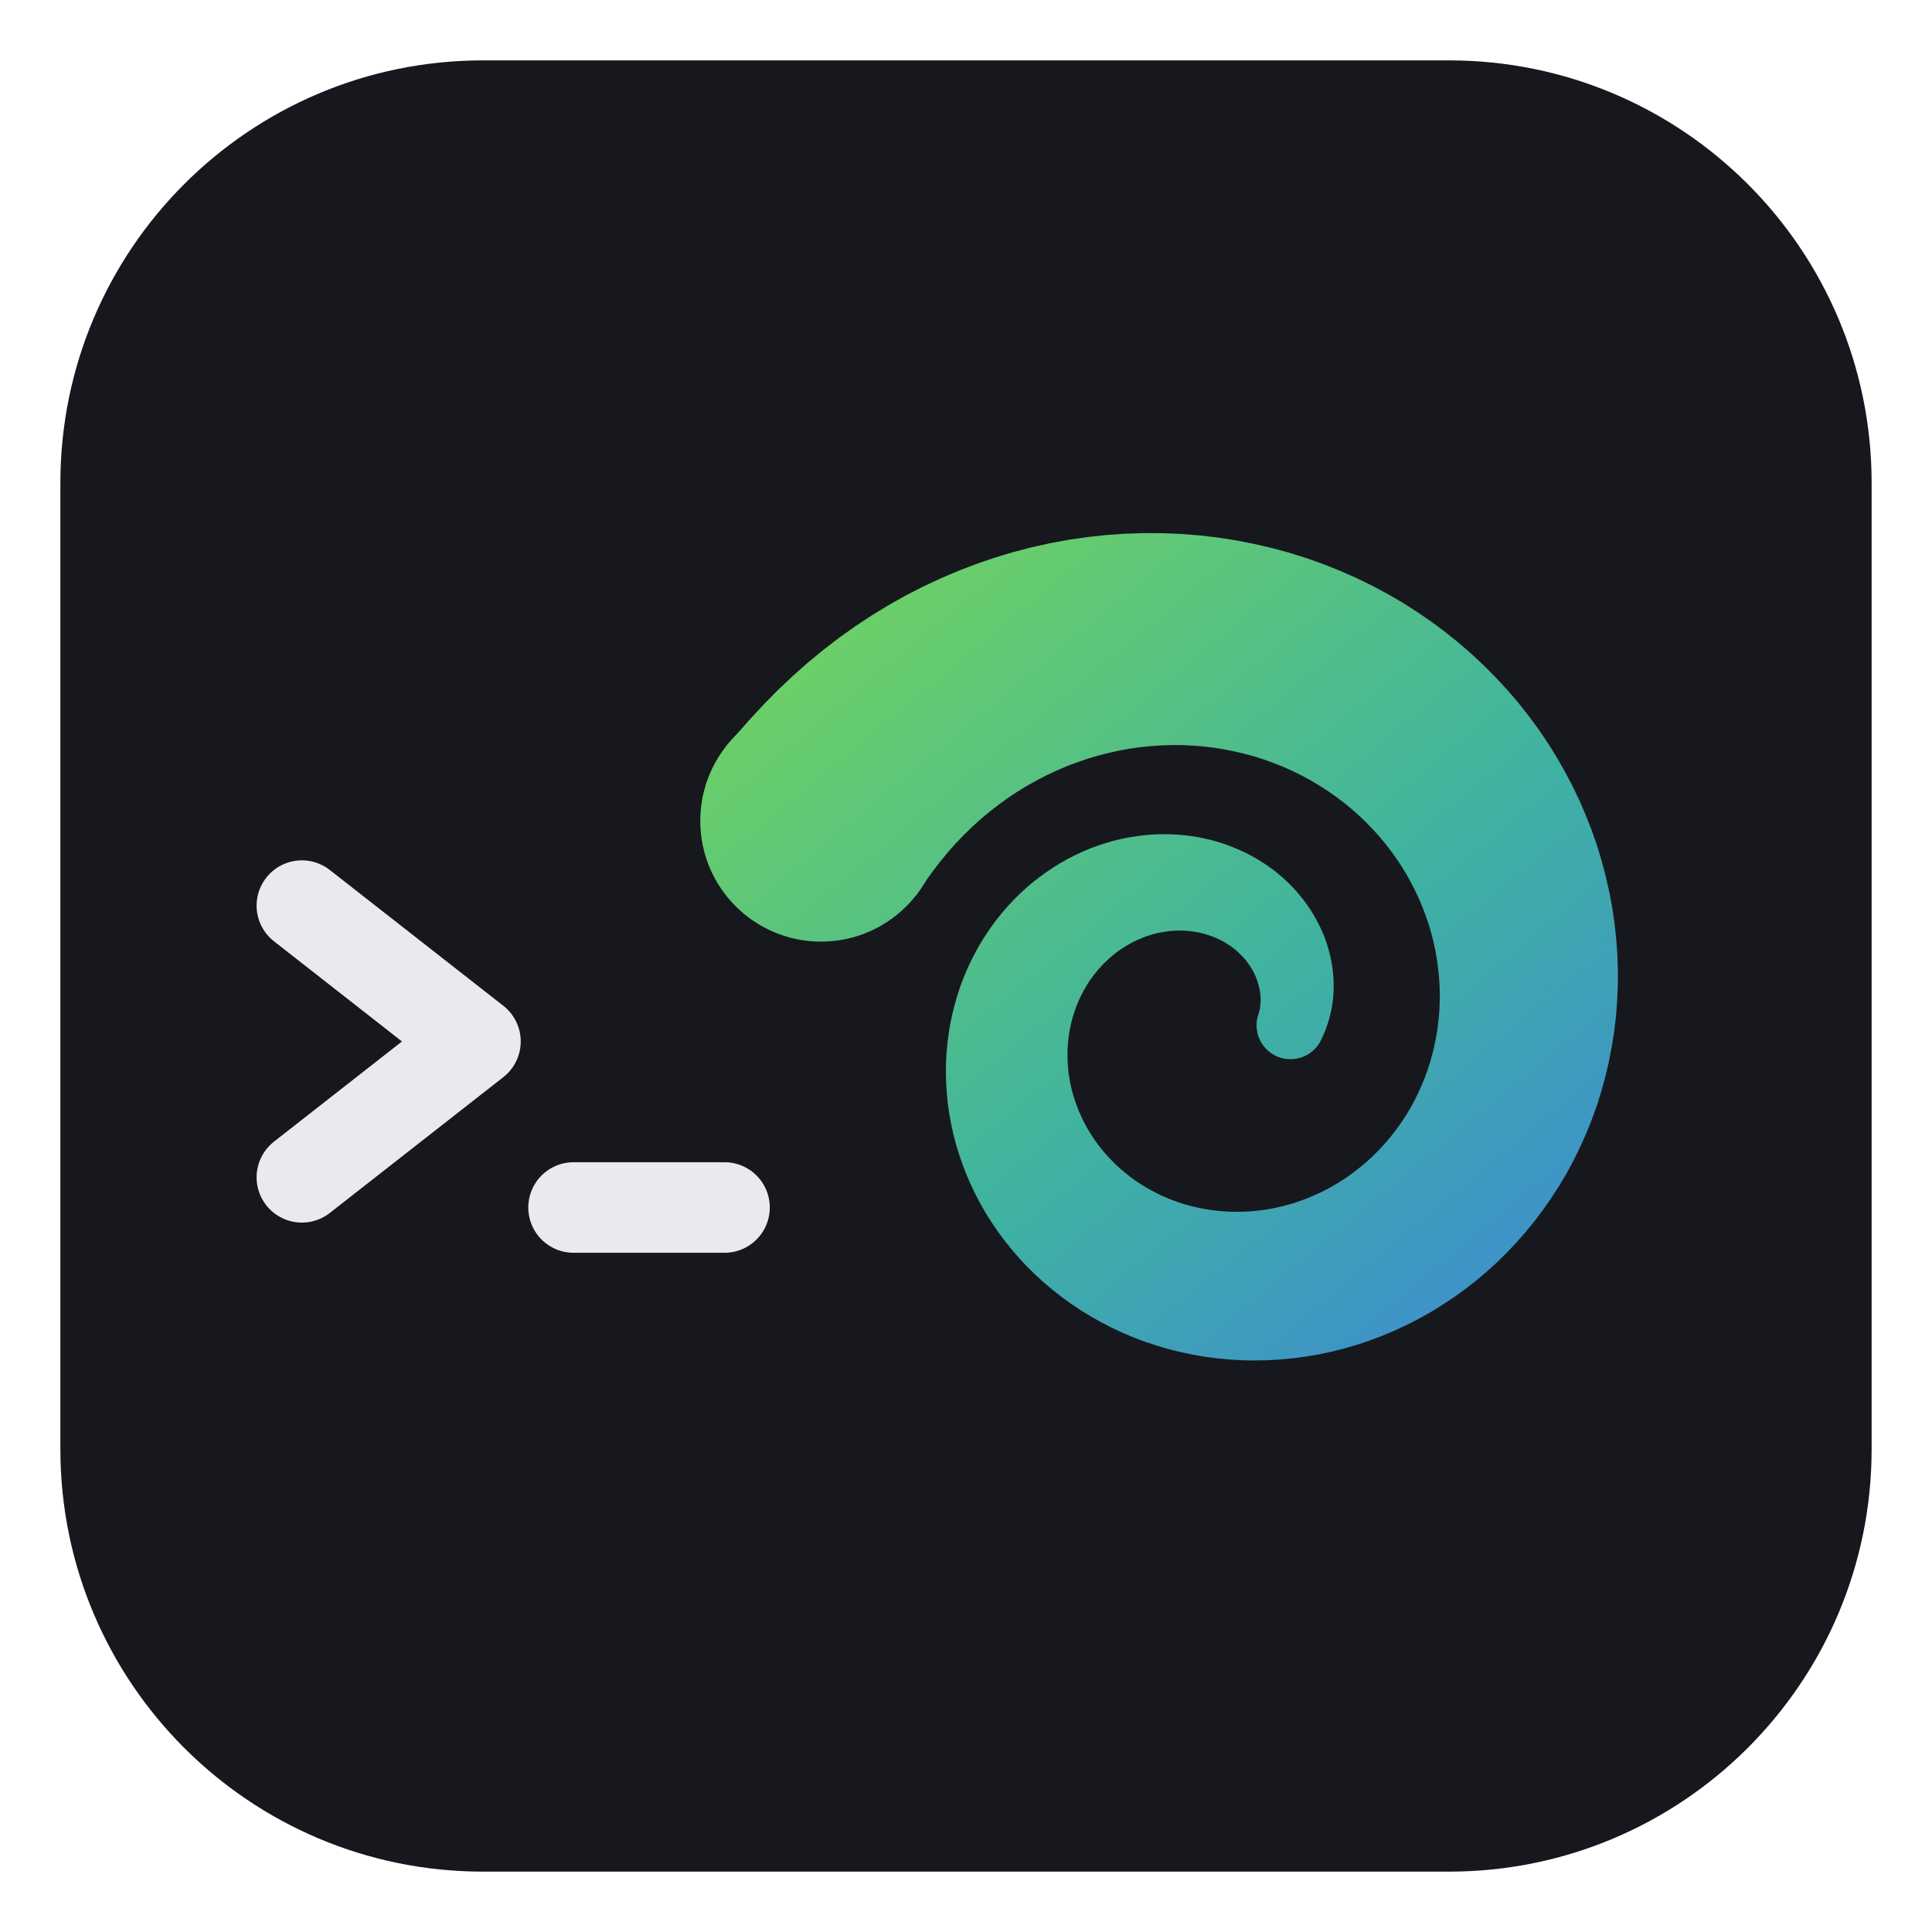
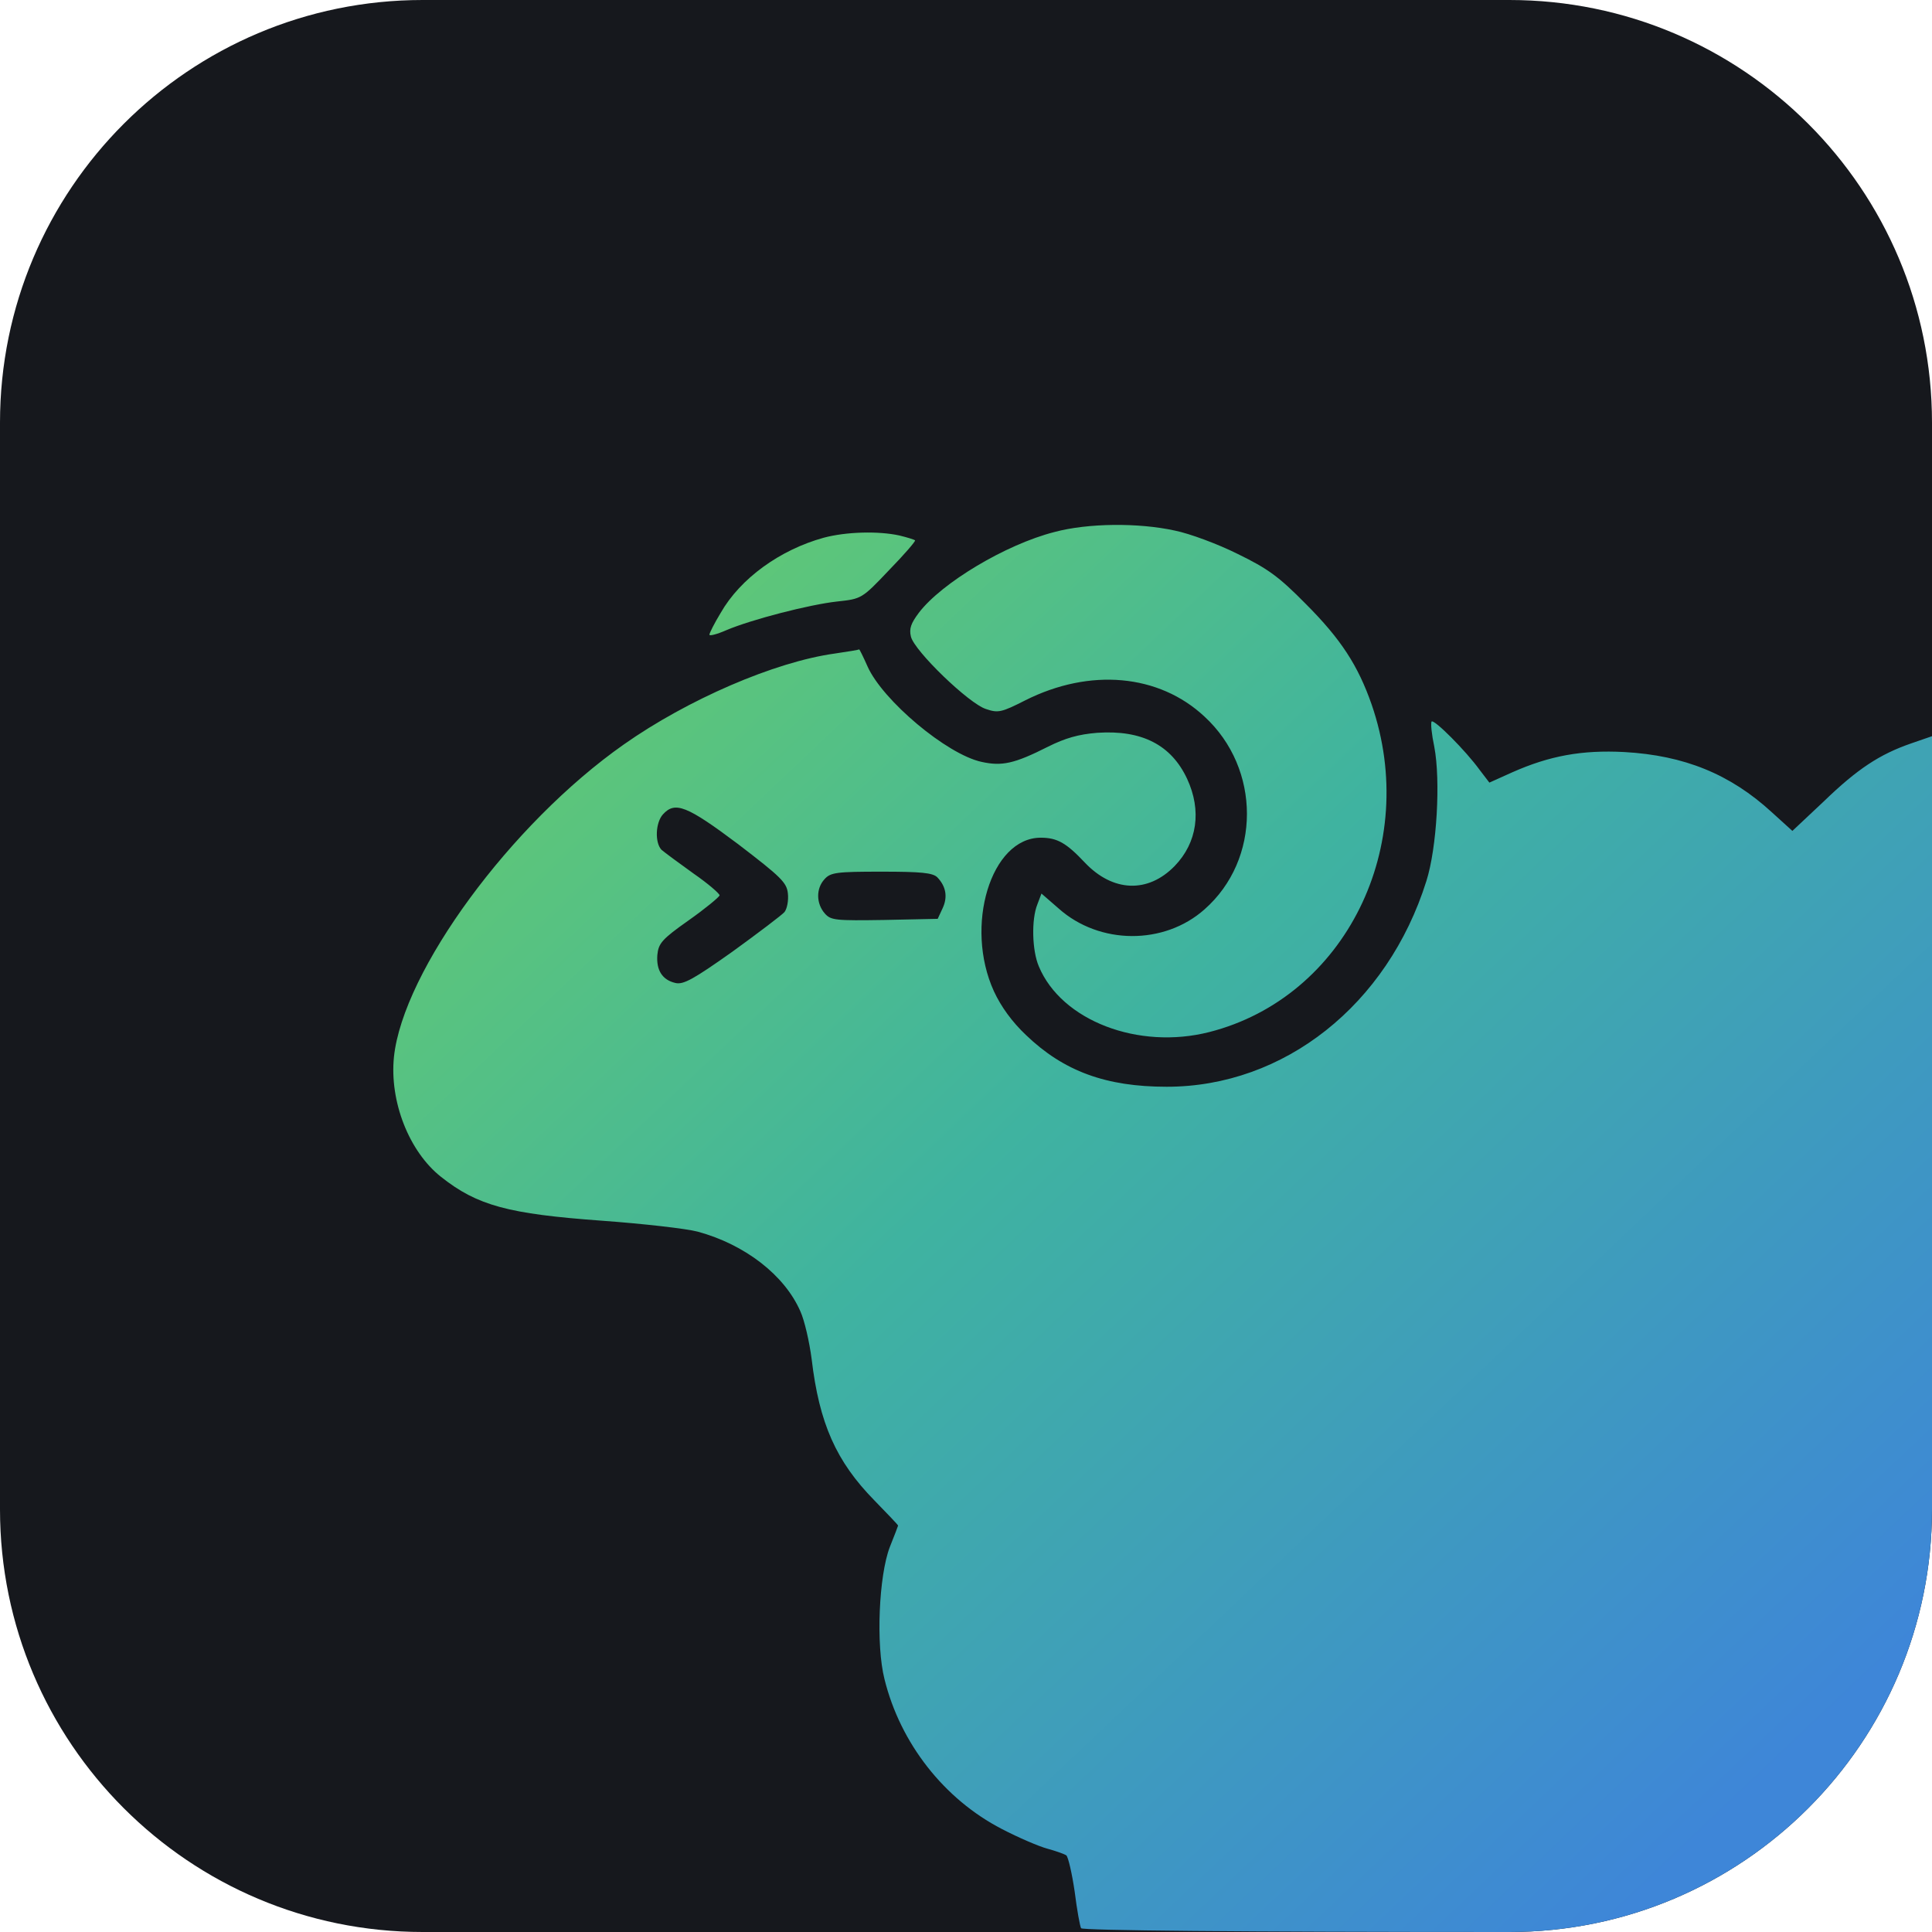
- <svg xmlns="http://www.w3.org/2000/svg" viewBox="0 0 256 256" width="256" height="256">
+ <svg xmlns="http://www.w3.org/2000/svg" role="img" aria-label="herdr-nvim logo" width="512" height="512" viewBox="0 0 512 512">
  <defs>
-     <linearGradient id="horn" gradientUnits="userSpaceOnUse" x1="110" y1="70" x2="206" y2="186">
+     <linearGradient id="nvim" gradientUnits="userSpaceOnUse" x1="1100" y1="4220" x2="4700" y2="420">
      <stop offset="0" stop-color="#72D35F" />
-       <stop offset="0.55" stop-color="#3FB3A0" />
+       <stop offset="0.5" stop-color="#3FB3A0" />
      <stop offset="1" stop-color="#3E86D8" />
    </linearGradient>
+     <clipPath id="tile">
+       <rect width="512" height="512" rx="112" />
+     </clipPath>
  </defs>
-   <rect x="8" y="8" width="240" height="240" rx="56" fill="#16181D" />
-   <g fill="url(#horn)">
-     <path d="M 121.39 118.63 L 122.54 116.93 L 123.57 115.48 L 124.57 114.18 L 125.59 112.94 L 126.64 111.75 L 127.73 110.62 L 128.84 109.54 L 129.99 108.50 L 131.17 107.52 L 132.37 106.59 L 133.60 105.70 L 134.86 104.87 L 136.14 104.09 L 137.45 103.36 L 138.77 102.68 L 140.11 102.06 L 141.47 101.48 L 142.84 100.97 L 144.22 100.50 L 145.61 100.09 L 147.01 99.74 L 148.42 99.43 L 149.83 99.18 L 151.24 98.99 L 152.66 98.85 L 154.07 98.76 L 155.47 98.72 L 156.87 98.74 L 158.27 98.81 L 159.65 98.93 L 161.02 99.10 L 162.38 99.33 L 163.72 99.60 L 165.05 99.92 L 166.36 100.28 L 167.65 100.70 L 168.91 101.16 L 170.15 101.66 L 171.37 102.21 L 172.56 102.80 L 173.72 103.43 L 174.85 104.11 L 175.95 104.82 L 177.02 105.56 L 178.06 106.35 L 179.06 107.17 L 180.03 108.02 L 180.95 108.90 L 181.84 109.82 L 182.70 110.76 L 183.51 111.73 L 184.28 112.72 L 185.01 113.74 L 185.70 114.77 L 186.35 115.83 L 186.95 116.91 L 187.51 118.01 L 188.03 119.12 L 188.50 120.24 L 188.93 121.37 L 189.32 122.52 L 189.66 123.67 L 189.95 124.83 L 190.20 125.99 L 190.40 127.16 L 190.56 128.32 L 190.68 129.49 L 190.75 130.66 L 190.78 131.82 L 190.76 132.97 L 190.71 134.12 L 190.60 135.26 L 190.46 136.39 L 190.28 137.51 L 190.05 138.62 L 189.79 139.71 L 189.48 140.78 L 189.14 141.84 L 188.76 142.88 L 188.34 143.90 L 187.89 144.89 L 187.40 145.87 L 186.88 146.82 L 186.33 147.74 L 185.74 148.64 L 185.13 149.51 L 184.48 150.36 L 183.81 151.17 L 183.11 151.96 L 182.39 152.71 L 181.64 153.44 L 180.88 154.13 L 180.08 154.78 L 179.27 155.41 L 178.45 156.00 L 177.60 156.55 L 176.74 157.07 L 175.86 157.56 L 174.97 158.01 L 174.07 158.42 L 173.16 158.80 L 172.25 159.14 L 171.32 159.45 L 170.39 159.71 L 169.46 159.94 L 168.52 160.14 L 167.58 160.30 L 166.64 160.42 L 165.70 160.51 L 164.77 160.56 L 163.84 160.57 L 162.92 160.56 L 162.00 160.50 L 161.09 160.41 L 160.19 160.29 L 159.30 160.14 L 158.42 159.95 L 157.55 159.74 L 156.70 159.49 L 155.86 159.21 L 155.04 158.90 L 154.24 158.56 L 153.46 158.20 L 152.69 157.80 L 151.94 157.39 L 151.22 156.94 L 150.51 156.48 L 149.83 155.99 L 149.18 155.47 L 148.54 154.94 L 147.93 154.39 L 147.35 153.82 L 146.79 153.23 L 146.26 152.62 L 145.75 152.00 L 145.27 151.36 L 144.82 150.71 L 144.40 150.05 L 144.00 149.38 L 143.64 148.70 L 143.30 148.00 L 142.99 147.31 L 142.71 146.60 L 142.45 145.89 L 142.23 145.18 L 142.03 144.46 L 141.86 143.74 L 141.73 143.02 L 141.61 142.30 L 141.53 141.58 L 141.48 140.87 L 141.45 140.16 L 141.45 139.45 L 141.47 138.75 L 141.53 138.06 L 141.60 137.37 L 141.71 136.69 L 141.83 136.03 L 141.98 135.37 L 142.16 134.72 L 142.36 134.09 L 142.58 133.47 L 142.82 132.86 L 143.08 132.27 L 143.36 131.69 L 143.67 131.13 L 143.99 130.58 L 144.32 130.05 L 144.68 129.54 L 145.05 129.05 L 145.44 128.57 L 145.84 128.12 L 146.25 127.68 L 146.68 127.27 L 147.12 126.87 L 147.56 126.49 L 148.02 126.14 L 148.49 125.80 L 148.97 125.49 L 149.45 125.20 L 149.94 124.93 L 150.44 124.68 L 150.94 124.45 L 151.44 124.24 L 151.95 124.05 L 152.45 123.89 L 152.96 123.74 L 153.47 123.62 L 153.98 123.52 L 154.49 123.44 L 154.99 123.37 L 155.49 123.33 L 155.99 123.31 L 156.48 123.31 L 156.97 123.32 L 157.45 123.36 L 157.92 123.41 L 158.39 123.48 L 158.85 123.56 L 159.30 123.66 L 159.74 123.78 L 160.17 123.92 L 160.59 124.07 L 161.00 124.23 L 161.40 124.41 L 161.79 124.60 L 162.16 124.80 L 162.52 125.01 L 162.87 125.24 L 163.21 125.47 L 163.53 125.72 L 163.84 125.97 L 164.13 126.24 L 164.41 126.51 L 164.68 126.78 L 164.93 127.07 L 165.17 127.36 L 165.39 127.65 L 165.60 127.95 L 165.79 128.25 L 165.97 128.56 L 166.14 128.87 L 166.29 129.18 L 166.42 129.49 L 166.54 129.80 L 166.65 130.11 L 166.74 130.42 L 166.82 130.73 L 166.89 131.03 L 166.95 131.34 L 166.99 131.64 L 167.01 131.94 L 167.03 132.23 L 167.04 132.52 L 167.03 132.80 L 167.01 133.08 L 166.98 133.35 L 166.95 133.61 L 166.90 133.87 L 166.81 134.21 L 175.19 137.48 L 175.42 136.99 L 175.67 136.38 L 175.89 135.77 L 176.09 135.13 L 176.26 134.48 L 176.41 133.82 L 176.53 133.15 L 176.62 132.46 L 176.68 131.76 L 176.71 131.06 L 176.71 130.34 L 176.69 129.62 L 176.63 128.89 L 176.54 128.16 L 176.42 127.43 L 176.27 126.69 L 176.08 125.96 L 175.87 125.22 L 175.62 124.49 L 175.34 123.76 L 175.02 123.04 L 174.67 122.33 L 174.29 121.62 L 173.88 120.92 L 173.44 120.23 L 172.96 119.56 L 172.45 118.90 L 171.91 118.25 L 171.34 117.62 L 170.74 117.01 L 170.11 116.42 L 169.45 115.85 L 168.77 115.30 L 168.05 114.78 L 167.31 114.28 L 166.54 113.81 L 165.75 113.36 L 164.93 112.94 L 164.09 112.56 L 163.23 112.20 L 162.35 111.87 L 161.44 111.58 L 160.52 111.32 L 159.58 111.10 L 158.63 110.91 L 157.66 110.76 L 156.68 110.65 L 155.69 110.57 L 154.68 110.54 L 153.67 110.54 L 152.65 110.58 L 151.63 110.67 L 150.60 110.80 L 149.57 110.96 L 148.54 111.17 L 147.51 111.42 L 146.49 111.72 L 145.47 112.05 L 144.45 112.43 L 143.45 112.85 L 142.45 113.32 L 141.46 113.82 L 140.49 114.37 L 139.54 114.96 L 138.60 115.59 L 137.68 116.26 L 136.78 116.97 L 135.90 117.72 L 135.05 118.51 L 134.22 119.34 L 133.42 120.21 L 132.65 121.11 L 131.90 122.05 L 131.20 123.02 L 130.52 124.03 L 129.88 125.06 L 129.28 126.13 L 128.71 127.23 L 128.18 128.36 L 127.70 129.51 L 127.25 130.69 L 126.85 131.90 L 126.50 133.13 L 126.19 134.37 L 125.92 135.64 L 125.71 136.92 L 125.54 138.22 L 125.42 139.53 L 125.35 140.86 L 125.34 142.19 L 125.37 143.54 L 125.46 144.89 L 125.59 146.24 L 125.79 147.59 L 126.03 148.95 L 126.33 150.30 L 126.68 151.65 L 127.09 152.99 L 127.55 154.32 L 128.06 155.64 L 128.63 156.95 L 129.25 158.25 L 129.92 159.52 L 130.64 160.78 L 131.42 162.01 L 132.25 163.23 L 133.13 164.41 L 134.06 165.57 L 135.04 166.70 L 136.06 167.80 L 137.14 168.86 L 138.26 169.89 L 139.42 170.87 L 140.63 171.82 L 141.88 172.73 L 143.17 173.59 L 144.50 174.41 L 145.86 175.18 L 147.27 175.91 L 148.70 176.58 L 150.17 177.20 L 151.67 177.77 L 153.20 178.28 L 154.76 178.74 L 156.34 179.14 L 157.94 179.48 L 159.56 179.76 L 161.20 179.98 L 162.86 180.14 L 164.53 180.24 L 166.21 180.27 L 167.90 180.24 L 169.60 180.14 L 171.30 179.98 L 173.00 179.76 L 174.70 179.47 L 176.40 179.11 L 178.09 178.69 L 179.77 178.20 L 181.44 177.64 L 183.09 177.02 L 184.73 176.34 L 186.35 175.58 L 187.95 174.77 L 189.53 173.89 L 191.07 172.94 L 192.59 171.94 L 194.08 170.87 L 195.53 169.74 L 196.94 168.55 L 198.32 167.30 L 199.65 166.00 L 200.94 164.63 L 202.18 163.22 L 203.38 161.75 L 204.52 160.23 L 205.61 158.66 L 206.65 157.05 L 207.63 155.39 L 208.55 153.68 L 209.40 151.93 L 210.20 150.15 L 210.93 148.32 L 211.60 146.47 L 212.19 144.58 L 212.72 142.65 L 213.18 140.71 L 213.56 138.73 L 213.88 136.74 L 214.12 134.73 L 214.28 132.70 L 214.37 130.65 L 214.38 128.59 L 214.31 126.53 L 214.16 124.46 L 213.94 122.39 L 213.64 120.32 L 213.25 118.25 L 212.79 116.19 L 212.25 114.14 L 211.63 112.10 L 210.93 110.08 L 210.15 108.08 L 209.30 106.10 L 208.36 104.14 L 207.35 102.22 L 206.26 100.32 L 205.10 98.46 L 203.86 96.63 L 202.55 94.85 L 201.17 93.10 L 199.72 91.41 L 198.19 89.76 L 196.60 88.16 L 194.95 86.62 L 193.23 85.13 L 191.45 83.70 L 189.61 82.34 L 187.71 81.04 L 185.76 79.80 L 183.75 78.64 L 181.69 77.54 L 179.58 76.52 L 177.43 75.58 L 175.24 74.71 L 173.00 73.92 L 170.73 73.21 L 168.42 72.59 L 166.08 72.05 L 163.72 71.59 L 161.32 71.22 L 158.91 70.94 L 156.48 70.75 L 154.03 70.65 L 151.57 70.64 L 149.09 70.72 L 146.62 70.89 L 144.14 71.16 L 141.66 71.51 L 139.19 71.97 L 136.73 72.51 L 134.28 73.15 L 131.84 73.88 L 129.42 74.71 L 127.03 75.62 L 124.66 76.63 L 122.31 77.73 L 120.00 78.91 L 117.73 80.19 L 115.50 81.55 L 113.30 83.00 L 111.16 84.53 L 109.06 86.14 L 107.01 87.83 L 105.02 89.60 L 103.08 91.43 L 101.21 93.33 L 99.40 95.28 L 97.72 97.18 L 96.18 98.92 Z" />
-     <circle cx="108.79" cy="108.77" r="16.00" />
-     <circle cx="171.00" cy="135.85" r="4.50" />
-   </g>
-   <g fill="none" stroke="#E8EAED" stroke-width="12" stroke-linecap="round" stroke-linejoin="round">
-     <polyline points="40,120 63,138 40,156" />
-     <line x1="76" y1="160" x2="96" y2="160" />
+   <g clip-path="url(#tile)">
+     <rect width="512" height="512" fill="#16181D" />
+     <g fill="url(#nvim)" transform="translate(0 512) scale(.1 -.1)" stroke="none">
+       <path d="M2794 3710 c-129 -33 -299 -135 -359 -214 -21 -28 -26 -42 -21 -63 9 -38 154 -178 199 -192 32 -11 41 -9 104 23 171 86 354 70 475 -43 150 -138 150 -379 0 -511 -107 -95 -278 -94 -386 2 l-46 40 -11 -29 c-16 -40 -14 -122 4 -164 60 -144 264 -222 452 -174 360 92 559 494 430 868 -36 103 -81 173 -175 267 -71 72 -100 93 -180 132 -52 26 -127 54 -167 62 -96 21 -230 20 -319 -4z M2183 3695 c-116 -32 -221 -108 -273 -199 -17 -28 -30 -54 -30 -58 0 -4 20 1 45 12 66 28 220 68 294 76 64 7 65 7 137 83 40 41 71 77 69 79 -2 2 -21 8 -42 13 -55 12 -140 10 -200 -6z M2212 3388 c-159 -22 -390 -122 -559 -241 -299 -210 -585 -600 -609 -828 -12 -118 40 -251 125 -318 96 -76 178 -98 426 -116 110 -8 224 -21 254 -29 125 -34 230 -115 272 -211 11 -24 24 -81 30 -127 20 -170 65 -271 166 -374 34 -35 63 -65 63 -67 0 -1 -10 -27 -22 -57 -29 -76 -37 -259 -14 -350 42 -170 158 -318 311 -397 44 -23 98 -46 120 -52 22 -6 45 -14 51 -18 5 -5 15 -48 22 -96 6 -48 14 -92 17 -97 4 -6 415 -10 1131 -10 l1124 0 0 1584 0 1585 -55 -19 c-84 -29 -143 -68 -232 -154 l-83 -78 -54 49 c-111 102 -233 151 -391 160 -113 6 -199 -10 -298 -54 l-60 -27 -26 34 c-37 51 -120 134 -127 128 -3 -4 0 -34 7 -67 17 -89 7 -268 -21 -356 -103 -328 -377 -545 -688 -545 -161 0 -273 41 -373 137 -37 35 -66 75 -85 116 -79 173 -8 407 124 407 44 0 68 -14 117 -66 74 -78 167 -82 238 -9 60 62 72 147 33 231 -42 90 -120 130 -238 122 -50 -4 -85 -14 -131 -37 -89 -45 -122 -52 -176 -40 -92 20 -262 163 -302 253 -11 25 -21 45 -22 45 -1 -1 -30 -6 -65 -11z m-256 -505 c115 -88 129 -102 132 -131 2 -18 -2 -40 -9 -49 -7 -8 -69 -55 -138 -105 -103 -73 -130 -88 -151 -83 -35 8 -51 34 -48 74 3 31 12 42 83 92 44 31 80 61 82 66 1 4 -30 31 -69 58 -39 28 -77 56 -85 63 -18 19 -16 72 4 94 32 35 63 23 199 -79z m528 -88 c23 -24 28 -52 14 -82 l-13 -28 -141 -3 c-130 -2 -142 -1 -158 17 -23 26 -24 66 -1 91 16 18 32 20 151 20 105 0 136 -3 148 -15z" />
+     </g>
  </g>
</svg>
